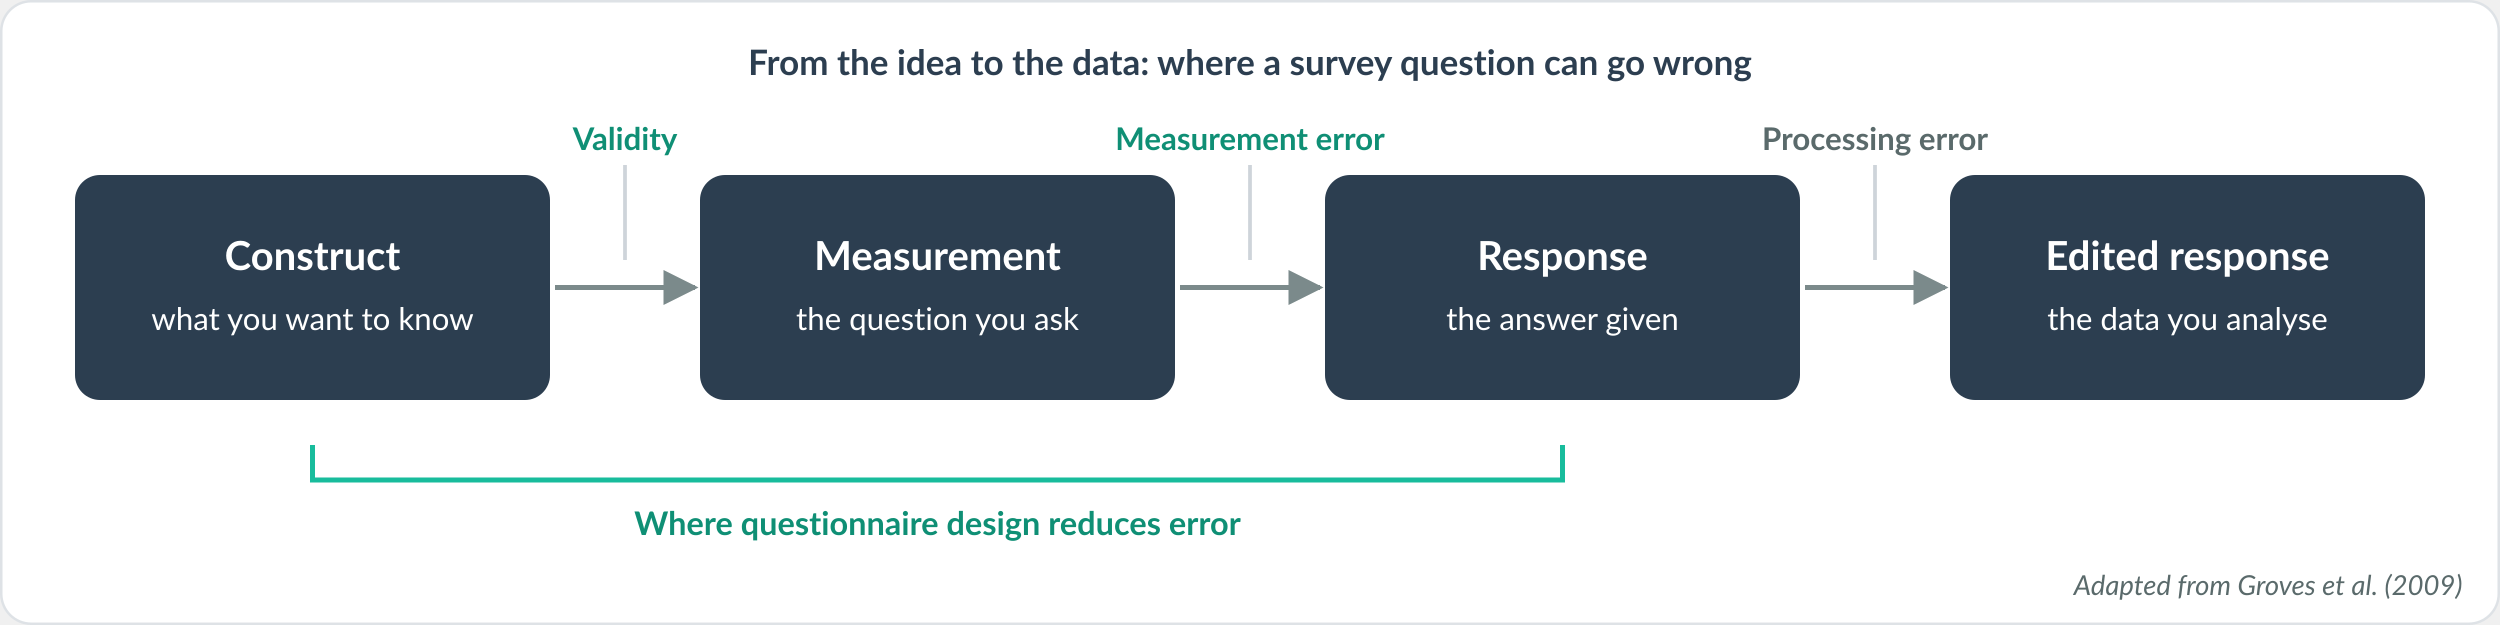
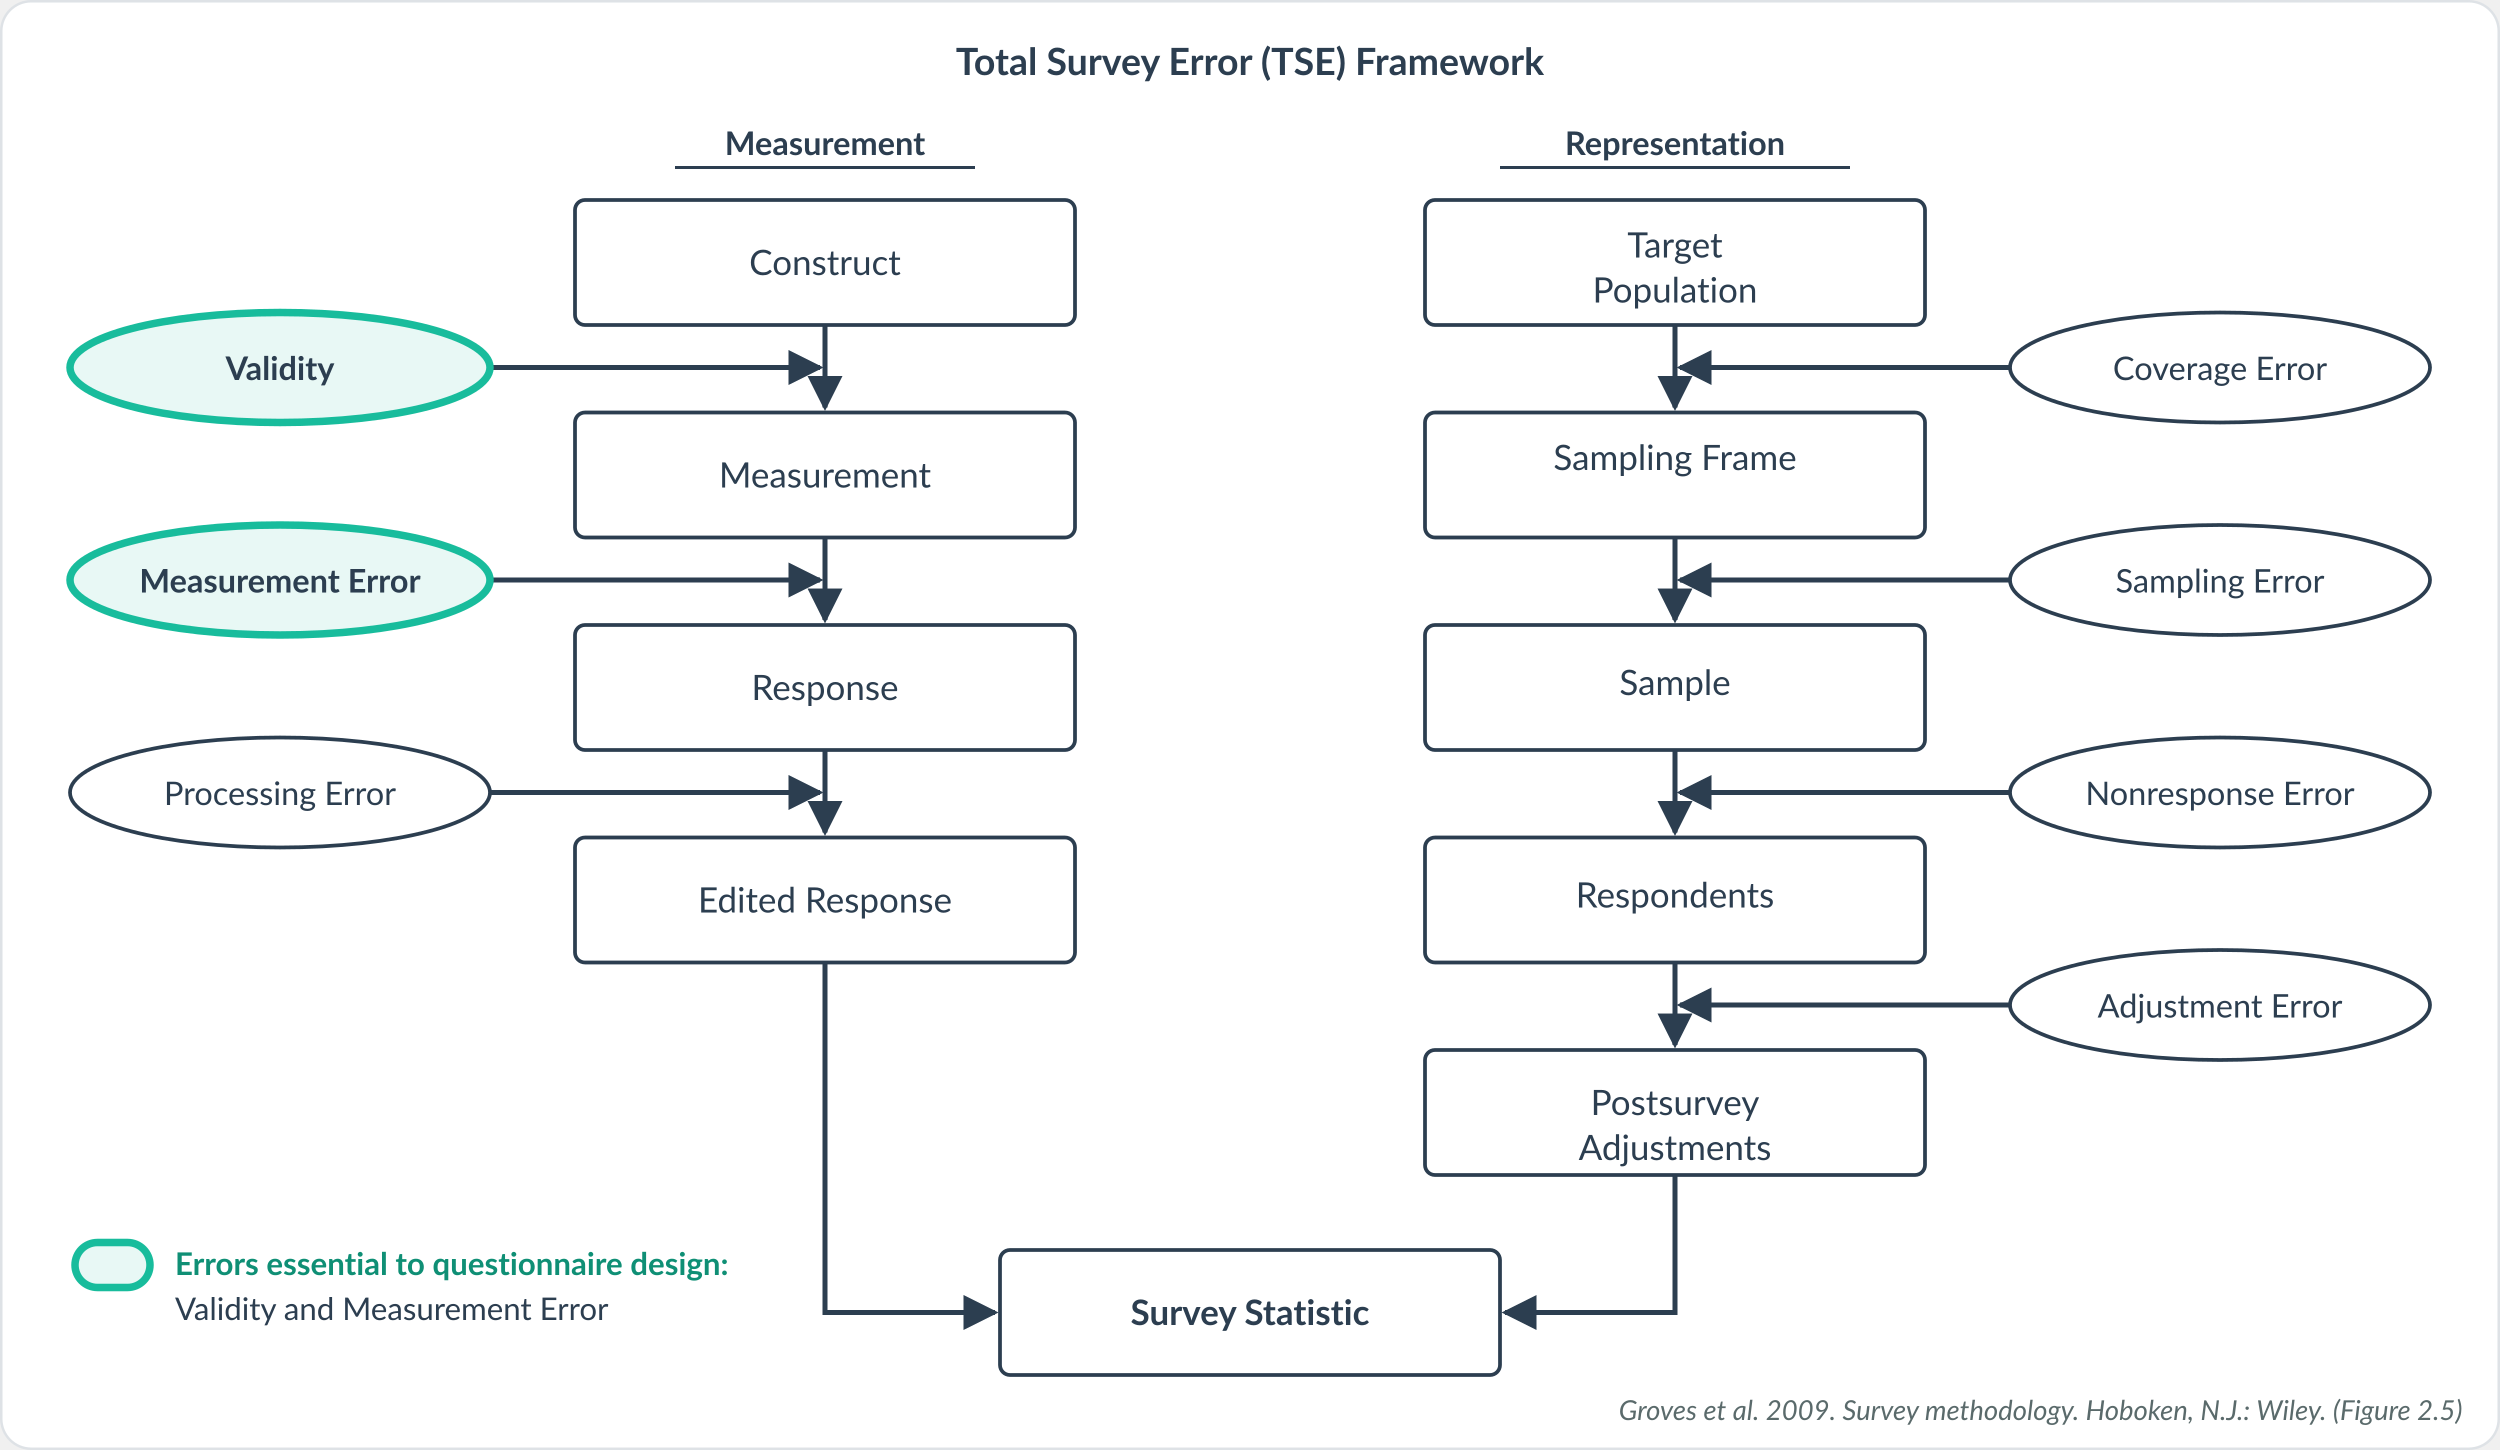
- <svg xmlns="http://www.w3.org/2000/svg" viewBox="0 0 1000 250" role="img" aria-labelledby="t d" font-family="Lato, 'Segoe UI', system-ui, -apple-system, sans-serif">
+ <svg xmlns="http://www.w3.org/2000/svg" viewBox="0 0 1000 580" role="img" aria-labelledby="t d" font-family="Lato, 'Segoe UI', system-ui, -apple-system, sans-serif">
  <defs>
    <marker id="a" viewBox="0 0 10 10" refX="9" refY="5" markerWidth="7" markerHeight="7" orient="auto">
-       <path d="M0,0 L10,5 L0,10 z" fill="#7b8a8b" />
+       <path d="M0,0 L10,5 L0,10 z" fill="#2c3e50" />
    </marker>
  </defs>
-   <rect x="0.5" y="0.5" width="999" height="249" rx="12" fill="#ffffff" stroke="#dee2e6" />
-   <rect x="30" y="70" width="190" height="90" rx="10" fill="#2c3e50" />
-   <text x="125" y="108" text-anchor="middle" font-size="16px" font-weight="700" fill="#ffffff">Construct</text>
-   <text x="125" y="132" text-anchor="middle" font-size="12.5px" font-weight="400" fill="#ffffff">what you want to know</text>
-   <rect x="280" y="70" width="190" height="90" rx="10" fill="#2c3e50" />
-   <text x="375" y="108" text-anchor="middle" font-size="16px" font-weight="700" fill="#ffffff">Measurement</text>
-   <text x="375" y="132" text-anchor="middle" font-size="12.5px" font-weight="400" fill="#ffffff">the question you ask</text>
-   <rect x="530" y="70" width="190" height="90" rx="10" fill="#2c3e50" />
-   <text x="625" y="108" text-anchor="middle" font-size="16px" font-weight="700" fill="#ffffff">Response</text>
-   <text x="625" y="132" text-anchor="middle" font-size="12.5px" font-weight="400" fill="#ffffff">the answer given</text>
-   <rect x="780" y="70" width="190" height="90" rx="10" fill="#2c3e50" />
-   <text x="875" y="108" text-anchor="middle" font-size="16px" font-weight="700" fill="#ffffff">Edited response</text>
-   <text x="875" y="132" text-anchor="middle" font-size="12.5px" font-weight="400" fill="#ffffff">the data you analyse</text>
-   <line x1="222" y1="115" x2="278" y2="115" stroke="#7b8a8b" stroke-width="2" marker-end="url(#a)" />
-   <text x="250.0" y="60" text-anchor="middle" font-size="12.5px" font-weight="700" fill="#0f8f75">Validity</text>
-   <line x1="250.0" y1="66" x2="250.0" y2="104" stroke="#ced4da" stroke-width="1.5" />
-   <line x1="472" y1="115" x2="528" y2="115" stroke="#7b8a8b" stroke-width="2" marker-end="url(#a)" />
-   <text x="500.0" y="60" text-anchor="middle" font-size="12.5px" font-weight="700" fill="#0f8f75">Measurement error</text>
-   <line x1="500.0" y1="66" x2="500.0" y2="104" stroke="#ced4da" stroke-width="1.5" />
-   <line x1="722" y1="115" x2="778" y2="115" stroke="#7b8a8b" stroke-width="2" marker-end="url(#a)" />
-   <text x="750.0" y="60" text-anchor="middle" font-size="12.5px" font-weight="700" fill="#5a6a6b">Processing error</text>
-   <line x1="750.0" y1="66" x2="750.0" y2="104" stroke="#ced4da" stroke-width="1.5" />
-   <path d="M125,178 L125,192 L625,192 L625,178" fill="none" stroke="#18bc9c" stroke-width="2" />
-   <text x="375" y="214" text-anchor="middle" font-size="13px" font-weight="700" fill="#0f8f75">Where questionnaire design reduces error</text>
-   <text x="500" y="30" text-anchor="middle" font-size="14px" font-weight="700" fill="#2c3e50">From the idea to the data: where a survey question can go wrong</text>
-   <text x="985" y="238" text-anchor="end" font-size="11px" font-weight="400" fill="#5a6a6b" font-style="italic">Adapted from Groves et al. (2009)</text>
+   <rect x="0.5" y="0.5" width="999" height="579" rx="12" fill="#ffffff" stroke="#dee2e6" />
+   <text x="500" y="30" text-anchor="middle" font-size="15px" font-weight="700" fill="#2c3e50">Total Survey Error (TSE) Framework</text>
+   <text x="330" y="62" text-anchor="middle" font-size="13px" font-weight="700" fill="#2c3e50">Measurement</text>
+   <line x1="270" y1="67" x2="390" y2="67" stroke="#2c3e50" stroke-width="1.2" />
+   <text x="670" y="62" text-anchor="middle" font-size="13px" font-weight="700" fill="#2c3e50">Representation</text>
+   <line x1="600" y1="67" x2="740" y2="67" stroke="#2c3e50" stroke-width="1.2" />
+   <g fill="#ffffff" stroke="#2c3e50" stroke-width="1.5">
+     <rect x="230" y="80" width="200" height="50" rx="4" />
+     <rect x="230" y="165" width="200" height="50" rx="4" />
+     <rect x="230" y="250" width="200" height="50" rx="4" />
+     <rect x="230" y="335" width="200" height="50" rx="4" />
+     <rect x="570" y="80" width="200" height="50" rx="4" />
+     <rect x="570" y="165" width="200" height="50" rx="4" />
+     <rect x="570" y="250" width="200" height="50" rx="4" />
+     <rect x="570" y="335" width="200" height="50" rx="4" />
+     <rect x="570" y="420" width="200" height="50" rx="4" />
+     <rect x="400" y="500" width="200" height="50" rx="4" />
+   </g>
+   <g font-size="14px" font-weight="400" fill="#2c3e50" text-anchor="middle">
+     <text x="330" y="110">Construct</text>
+     <text x="330" y="195">Measurement</text>
+     <text x="330" y="280">Response</text>
+     <text x="330" y="365">Edited Response</text>
+     <text x="670" y="103">Target</text>
+     <text x="670" y="121">Population</text>
+     <text x="670" y="188">Sampling Frame</text>
+     <text x="670" y="278">Sample</text>
+     <text x="670" y="363">Respondents</text>
+     <text x="670" y="446">Postsurvey</text>
+     <text x="670" y="464">Adjustments</text>
+     <text x="500" y="530" font-weight="700">Survey Statistic</text>
+   </g>
+   <g stroke="#2c3e50" stroke-width="2" fill="none">
+     <line x1="330" y1="130" x2="330" y2="163" marker-end="url(#a)" />
+     <line x1="330" y1="215" x2="330" y2="248" marker-end="url(#a)" />
+     <line x1="330" y1="300" x2="330" y2="333" marker-end="url(#a)" />
+     <line x1="670" y1="130" x2="670" y2="163" marker-end="url(#a)" />
+     <line x1="670" y1="215" x2="670" y2="248" marker-end="url(#a)" />
+     <line x1="670" y1="300" x2="670" y2="333" marker-end="url(#a)" />
+     <line x1="670" y1="385" x2="670" y2="418" marker-end="url(#a)" />
+     <path d="M330,385 L330,525 L398,525" marker-end="url(#a)" />
+     <path d="M670,470 L670,525 L602,525" marker-end="url(#a)" />
+   </g>
+   <g stroke="#2c3e50" stroke-width="2" fill="none">
+     <line x1="196" y1="147" x2="328" y2="147" marker-end="url(#a)" />
+     <line x1="196" y1="232" x2="328" y2="232" marker-end="url(#a)" />
+     <line x1="196" y1="317" x2="328" y2="317" marker-end="url(#a)" />
+     <line x1="804" y1="147" x2="672" y2="147" marker-end="url(#a)" />
+     <line x1="804" y1="232" x2="672" y2="232" marker-end="url(#a)" />
+     <line x1="804" y1="317" x2="672" y2="317" marker-end="url(#a)" />
+     <line x1="804" y1="402" x2="672" y2="402" marker-end="url(#a)" />
+   </g>
+   <g stroke-width="1.5">
+     <ellipse cx="112" cy="147" rx="84" ry="22" fill="#e8f8f5" stroke="#18bc9c" stroke-width="3" />
+     <ellipse cx="112" cy="232" rx="84" ry="22" fill="#e8f8f5" stroke="#18bc9c" stroke-width="3" />
+     <ellipse cx="112" cy="317" rx="84" ry="22" fill="#ffffff" stroke="#2c3e50" />
+     <ellipse cx="888" cy="147" rx="84" ry="22" fill="#ffffff" stroke="#2c3e50" />
+     <ellipse cx="888" cy="232" rx="84" ry="22" fill="#ffffff" stroke="#2c3e50" />
+     <ellipse cx="888" cy="317" rx="84" ry="22" fill="#ffffff" stroke="#2c3e50" />
+     <ellipse cx="888" cy="402" rx="84" ry="22" fill="#ffffff" stroke="#2c3e50" />
+   </g>
+   <g font-size="13px" text-anchor="middle" fill="#2c3e50">
+     <text x="112" y="152" font-weight="700">Validity</text>
+     <text x="112" y="237" font-weight="700">Measurement Error</text>
+     <text x="112" y="322">Processing Error</text>
+     <text x="888" y="152">Coverage Error</text>
+     <text x="888" y="237">Sampling Error</text>
+     <text x="888" y="322">Nonresponse Error</text>
+     <text x="888" y="407">Adjustment Error</text>
+   </g>
+   <rect x="30" y="497" width="30" height="18" rx="9" fill="#e8f8f5" stroke="#18bc9c" stroke-width="3" />
+   <text x="70" y="510" font-size="12.5px" font-weight="700" fill="#0f8f75">Errors essential to questionnaire design:</text>
+   <text x="70" y="528" font-size="12.5px" font-weight="400" fill="#2c3e50">Validity and Measurement Error</text>
+   <text x="985" y="568" text-anchor="end" font-size="11px" font-weight="400" fill="#5a6a6b" font-style="italic">Groves et al. 2009. Survey methodology. Hoboken, N.J.: Wiley. (Figure 2.5)</text>
</svg>
